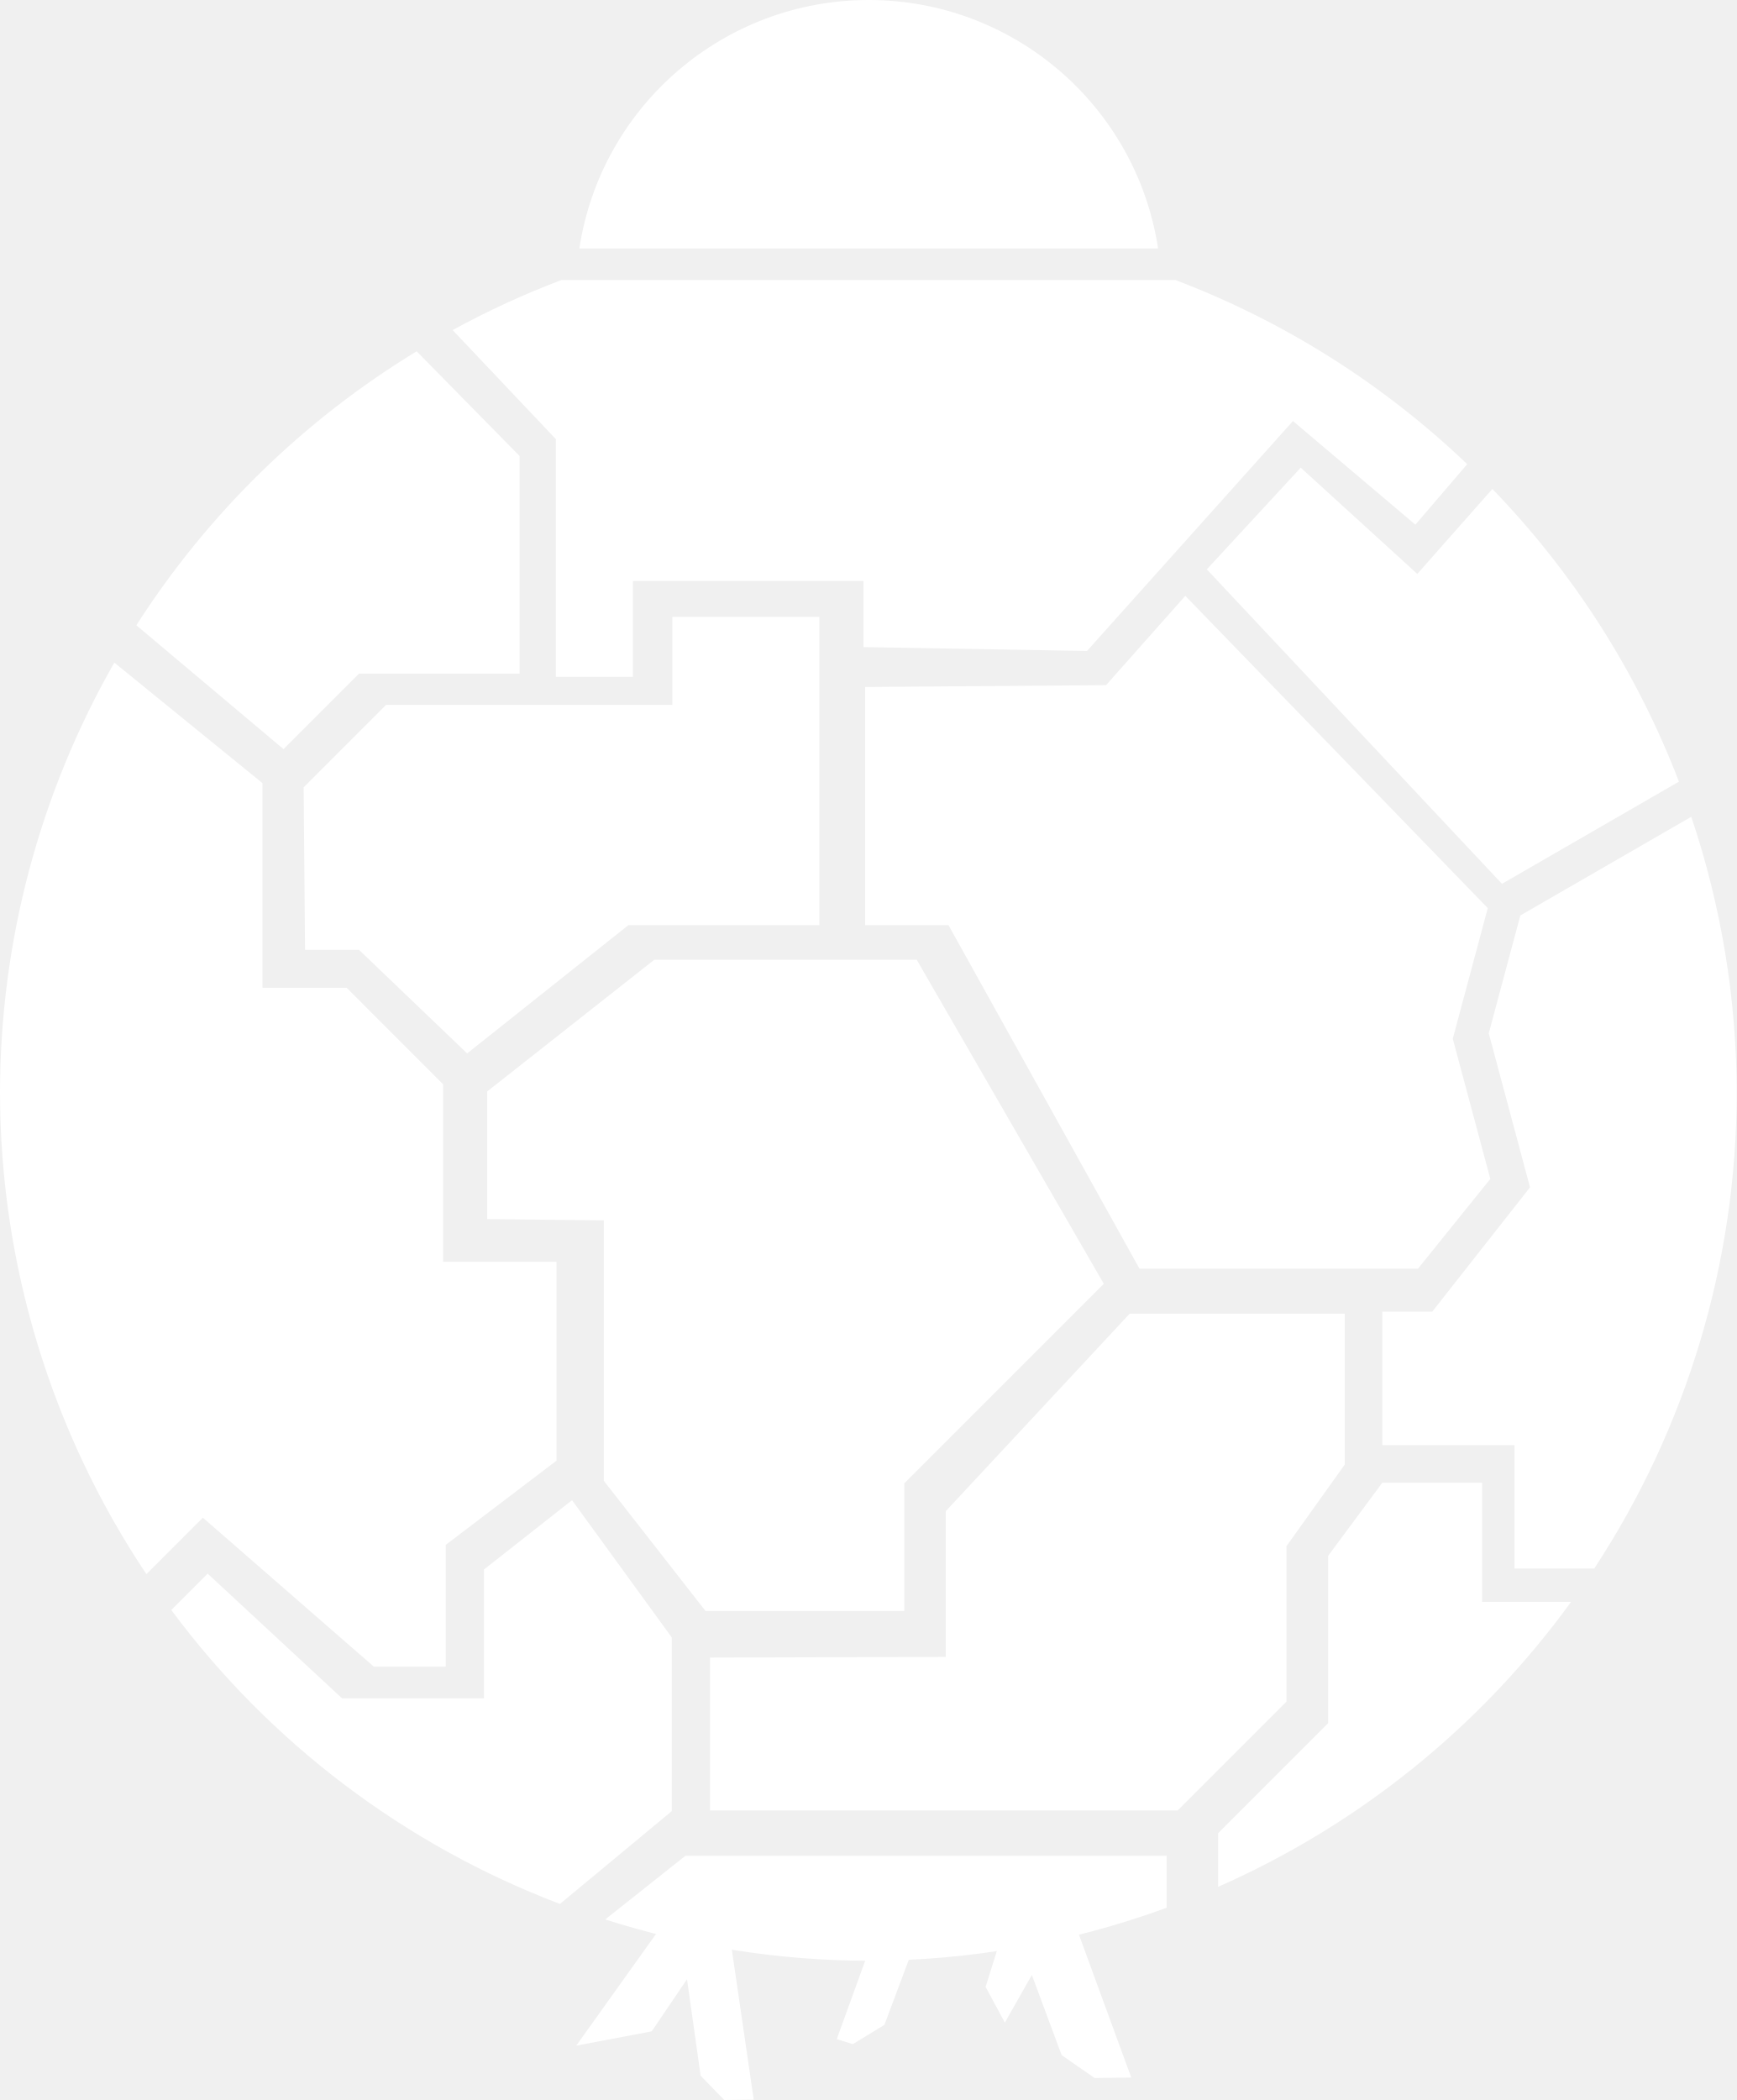
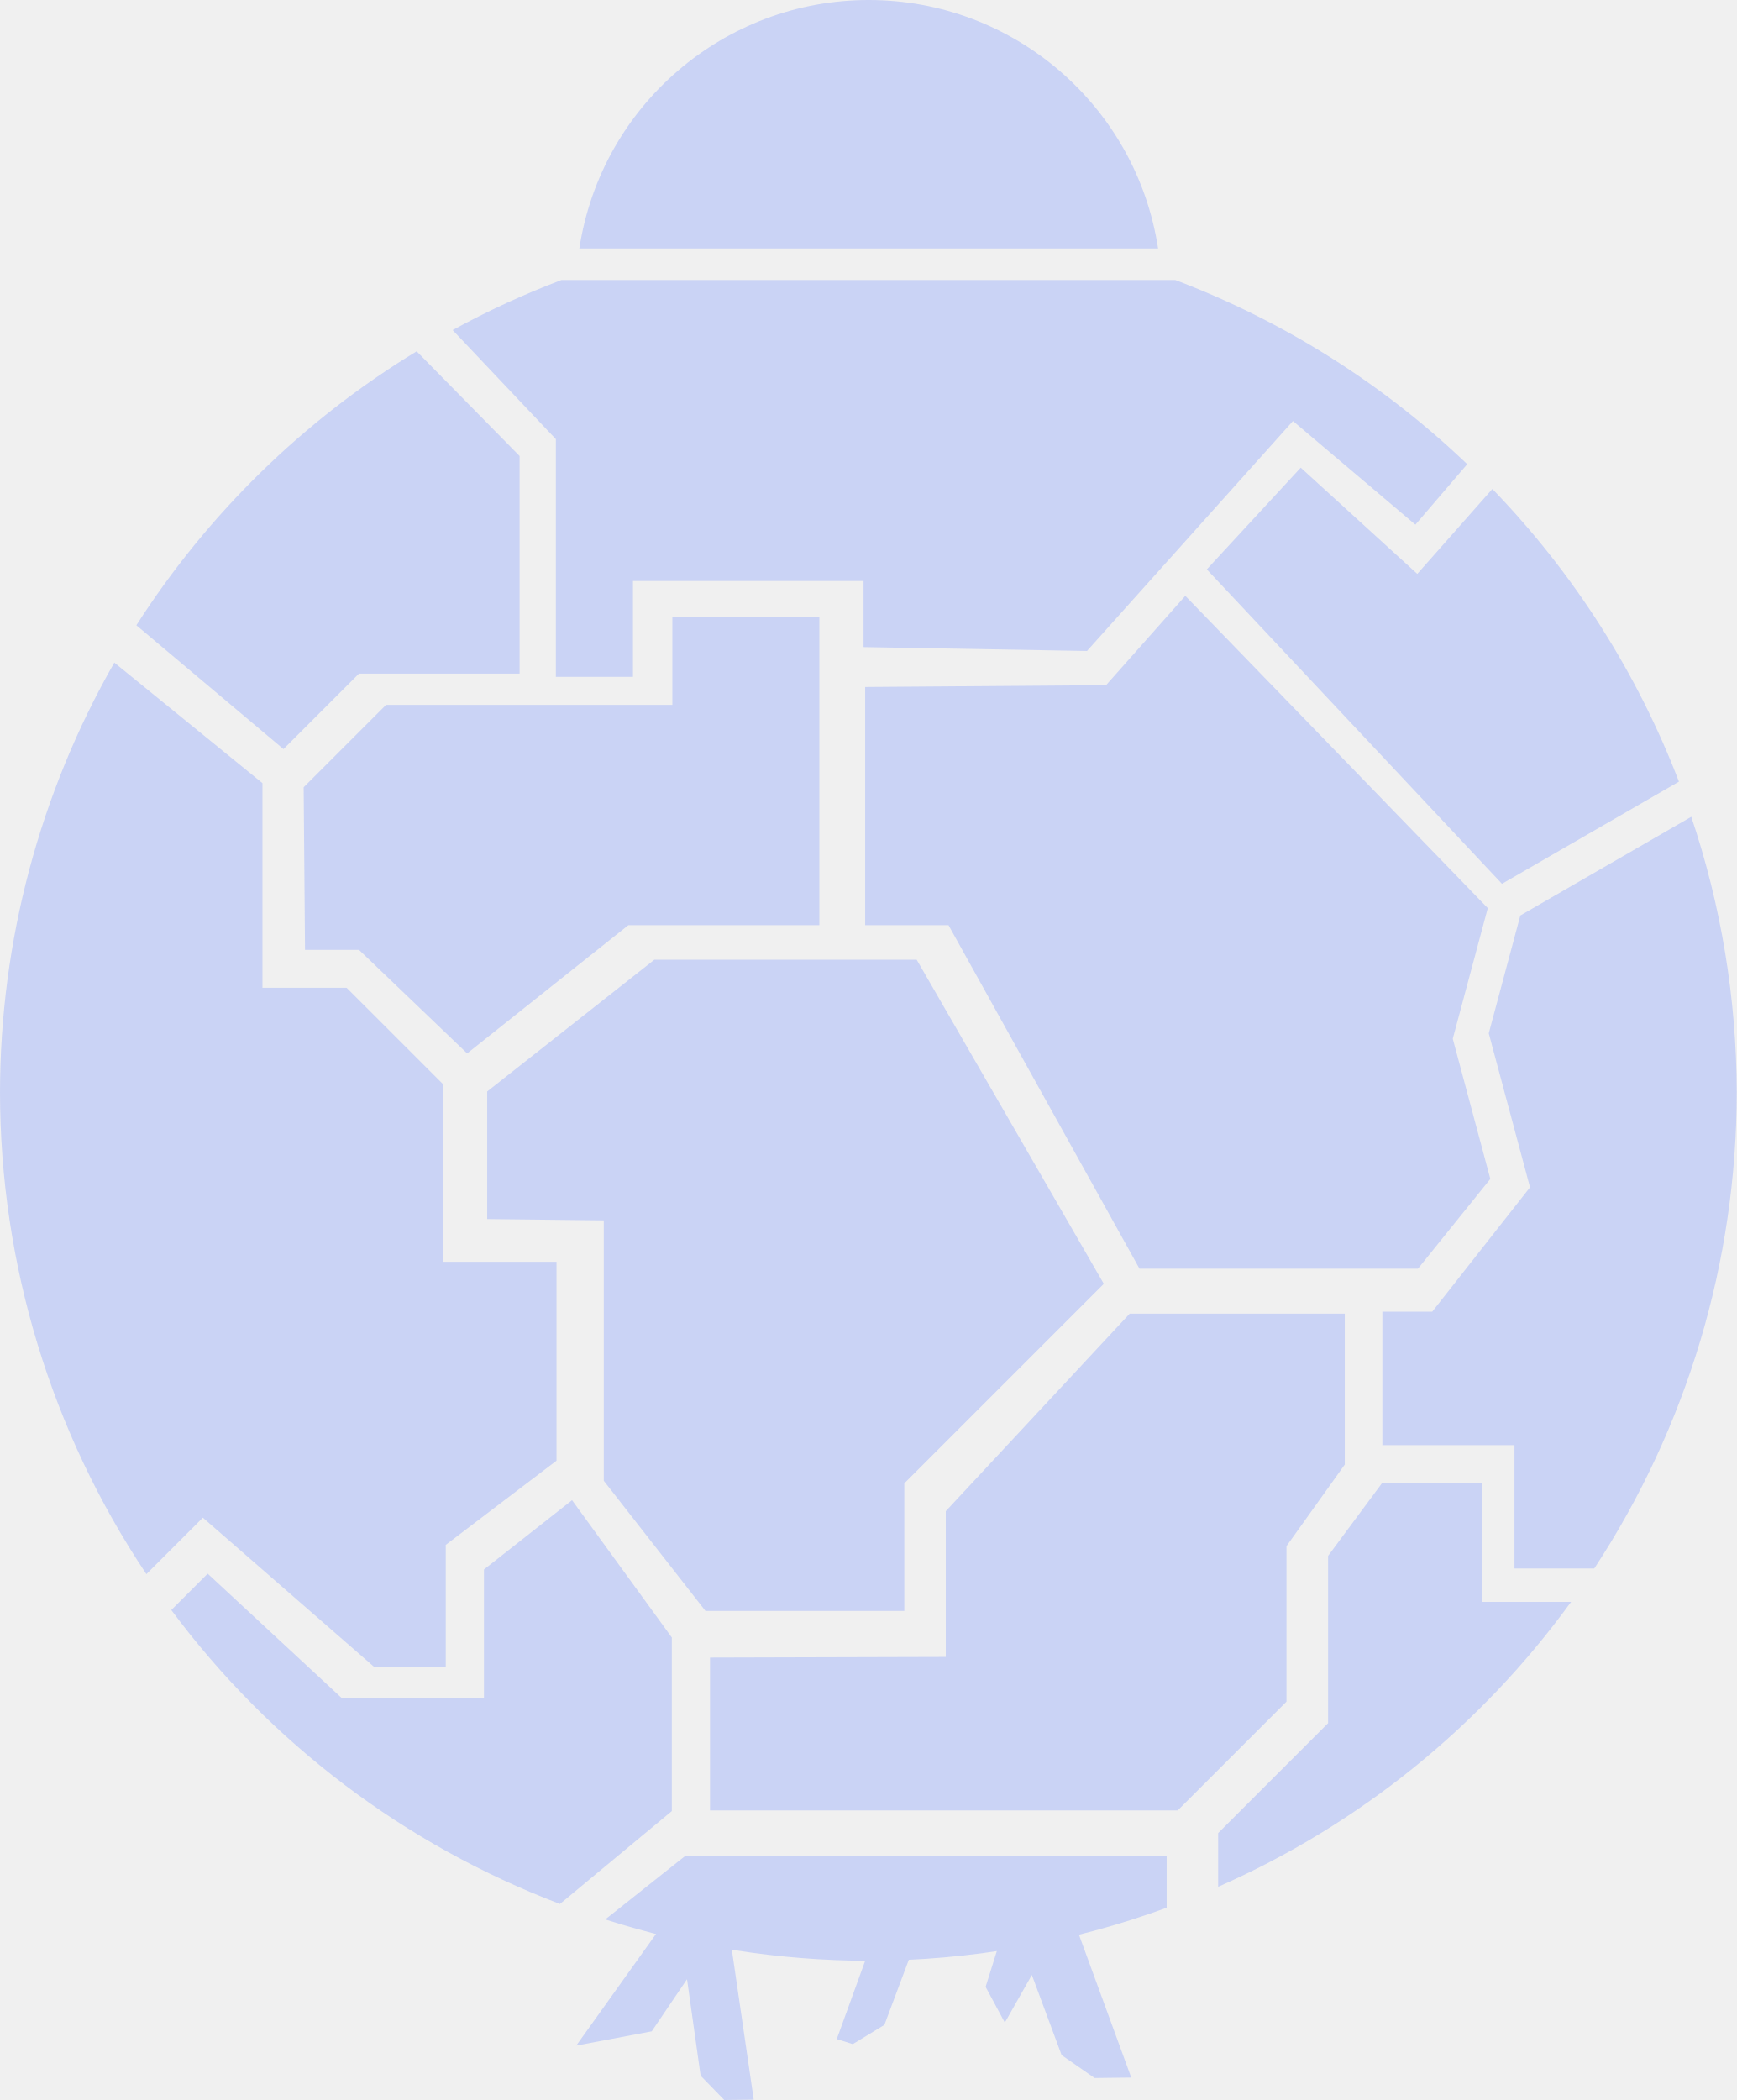
<svg xmlns="http://www.w3.org/2000/svg" width="193.856mm" height="234.39mm" viewBox="0 0 193.856 234.39" version="1.1" id="svg5" xml:space="preserve">
  <defs id="defs2" />
  <g id="g3699" transform="translate(-8.588623,-36.14921)">
    <g id="g3697">
-       <path style="fill:#ffffff;fill-opacity:1;stroke-width:2.065;stroke-dashoffset:2.318" d="m 128.368,250.295 6.493,17.739 -4.09,0.051 -3.681,-2.556 -3.323,-8.946 -3.016,5.317 -2.147,-3.988 1.892,-6.032 z" id="path3691" />
-       <path style="fill:#ffffff;fill-opacity:1;stroke-width:2.065;stroke-dashoffset:2.318" d="m 90.047,252.175 2.675,18.328 -3.29,0.036 -2.639,-2.711 -1.518,-10.772 -3.94,5.82 -8.423,1.591 9.941,-13.917 z" id="path3693" />
-       <path style="fill:#ffffff;fill-opacity:1;stroke-width:2.065;stroke-dashoffset:2.318" d="m 110.68,253.158 -3.374,8.998 -3.527,2.147 -1.789,-0.562 3.783,-10.429 z" id="path3695" />
+       <path style="fill:#cad3f5;fill-opacity:1;stroke-width:2.065;stroke-dashoffset:2.318" d="m 128.368,250.295 6.493,17.739 -4.09,0.051 -3.681,-2.556 -3.323,-8.946 -3.016,5.317 -2.147,-3.988 1.892,-6.032 z" id="path3691" />
+       <path style="fill:#cad3f5;fill-opacity:1;stroke-width:2.065;stroke-dashoffset:2.318" d="m 90.047,252.175 2.675,18.328 -3.29,0.036 -2.639,-2.711 -1.518,-10.772 -3.94,5.82 -8.423,1.591 9.941,-13.917 z" id="path3693" />
+       <path style="fill:#cad3f5;fill-opacity:1;stroke-width:2.065;stroke-dashoffset:2.318" d="m 110.68,253.158 -3.374,8.998 -3.527,2.147 -1.789,-0.562 3.783,-10.429 z" id="path3695" />
    </g>
-     <path id="path3677" style="display:inline;fill:#ffffff;fill-opacity:1;stroke-width:2.065;stroke-dashoffset:2.318" d="M 105.555,36.149 A 32.679,32.679 0 0 0 73.255,63.884 H 137.857 A 32.679,32.679 0 0 0 105.555,36.149 Z" />
-     <path id="path3675" style="display:inline;fill:#ffffff;fill-opacity:1;stroke-width:2.065;stroke-dashoffset:2.318" d="m 71.269,67.398 a 96.928,96.928 0 0 0 -12.155,5.592 l 11.522,12.176 v 26.533 h 8.604 v -10.7 h 25.738 v 7.375 l 24.943,0.434 22.991,-25.666 13.664,11.568 5.787,-6.751 A 96.928,96.928 0 0 0 139.772,67.398 Z M 55.097,75.36 A 96.928,96.928 0 0 0 23.809,105.939 l 16.424,13.822 8.423,-8.423 H 66.587 V 87.047 Z m 98.681,12.988 -10.483,11.351 32.948,35.097 19.753,-11.405 A 96.928,96.928 0 0 0 175.171,90.724 l -8.38,9.481 z m -12.884,14.306 -8.844,9.969 -26.89,0.205 v 26.583 h 9.304 l 21.318,38.342 h 31.082 l 8.078,-10.02 -4.192,-15.645 3.907,-14.581 z m -57.257,2.352 v 9.815 H 51.685 l -9.202,9.202 0.153,18.148 h 6.032 l 12.065,11.554 17.995,-14.314 h 21.318 v -34.405 z m -62.288,5.099 A 96.928,96.928 0 0 0 8.589,158.07 96.928,96.928 0 0 0 24.929,211.846 l 6.303,-6.303 19.087,16.628 h 8.025 v -13.592 l 12.363,-9.398 V 176.986 H 58.055 V 157.176 L 47.283,146.403 h -9.399 v -22.846 z m 176.023,17.209 -19.081,11.016 -3.524,13.153 4.606,17.188 -10.917,13.881 h -5.567 v 14.894 h 14.749 v 13.771 h 8.905 a 96.928,96.928 0 0 0 15.903,-53.147 96.928,96.928 0 0 0 -5.074,-30.757 z M 81.624,143.27 62.971,157.971 v 14.243 l 13.014,0.145 v 29.064 l 11.351,14.531 H 109.531 V 201.711 l 22.268,-22.268 -20.885,-36.173 z m 53.067,39.499 -20.533,22.051 v 16.267 l -26.316,0.072 v 17.062 h 52.199 l 12.146,-12.146 v -17.351 l 6.507,-9.11 v -16.845 z m 28.196,18.87 -6.054,8.17 v 18.671 l -12.272,12.272 v 5.992 a 96.928,96.928 0 0 0 39.394,-31.803 h -9.934 v -13.303 z m -90.445,1.952 -9.832,7.736 v 14.387 H 46.777 l -15.008,-13.924 -4.06,4.06 a 96.928,96.928 0 0 0 43.381,32.807 l 12.487,-10.364 v -19.376 z m 12.652,39.692 -8.948,7.103 a 96.928,96.928 0 0 0 29.37,4.613 96.928,96.928 0 0 0 33.296,-5.919 v -5.797 z" />
+     <path id="path3677" style="display:inline;fill:#cad3f5;fill-opacity:1;stroke-width:2.065;stroke-dashoffset:2.318" d="M 105.555,36.149 A 32.679,32.679 0 0 0 73.255,63.884 H 137.857 A 32.679,32.679 0 0 0 105.555,36.149 Z" />
+     <path id="path3675" style="display:inline;fill:#cad3f5;fill-opacity:1;stroke-width:2.065;stroke-dashoffset:2.318" d="m 71.269,67.398 a 96.928,96.928 0 0 0 -12.155,5.592 l 11.522,12.176 v 26.533 h 8.604 v -10.7 h 25.738 v 7.375 l 24.943,0.434 22.991,-25.666 13.664,11.568 5.787,-6.751 A 96.928,96.928 0 0 0 139.772,67.398 Z M 55.097,75.36 A 96.928,96.928 0 0 0 23.809,105.939 l 16.424,13.822 8.423,-8.423 H 66.587 V 87.047 Z m 98.681,12.988 -10.483,11.351 32.948,35.097 19.753,-11.405 A 96.928,96.928 0 0 0 175.171,90.724 l -8.38,9.481 z m -12.884,14.306 -8.844,9.969 -26.89,0.205 v 26.583 h 9.304 l 21.318,38.342 h 31.082 l 8.078,-10.02 -4.192,-15.645 3.907,-14.581 z m -57.257,2.352 v 9.815 H 51.685 l -9.202,9.202 0.153,18.148 h 6.032 l 12.065,11.554 17.995,-14.314 h 21.318 v -34.405 z m -62.288,5.099 A 96.928,96.928 0 0 0 8.589,158.07 96.928,96.928 0 0 0 24.929,211.846 l 6.303,-6.303 19.087,16.628 h 8.025 v -13.592 l 12.363,-9.398 V 176.986 H 58.055 V 157.176 L 47.283,146.403 h -9.399 v -22.846 z m 176.023,17.209 -19.081,11.016 -3.524,13.153 4.606,17.188 -10.917,13.881 h -5.567 v 14.894 h 14.749 v 13.771 h 8.905 a 96.928,96.928 0 0 0 15.903,-53.147 96.928,96.928 0 0 0 -5.074,-30.757 z M 81.624,143.27 62.971,157.971 v 14.243 l 13.014,0.145 v 29.064 l 11.351,14.531 H 109.531 V 201.711 l 22.268,-22.268 -20.885,-36.173 z m 53.067,39.499 -20.533,22.051 v 16.267 l -26.316,0.072 v 17.062 h 52.199 l 12.146,-12.146 v -17.351 l 6.507,-9.11 v -16.845 z m 28.196,18.87 -6.054,8.17 v 18.671 l -12.272,12.272 v 5.992 a 96.928,96.928 0 0 0 39.394,-31.803 h -9.934 v -13.303 z m -90.445,1.952 -9.832,7.736 v 14.387 H 46.777 l -15.008,-13.924 -4.06,4.06 a 96.928,96.928 0 0 0 43.381,32.807 l 12.487,-10.364 v -19.376 z m 12.652,39.692 -8.948,7.103 a 96.928,96.928 0 0 0 29.37,4.613 96.928,96.928 0 0 0 33.296,-5.919 v -5.797 z" />
  </g>
</svg>
